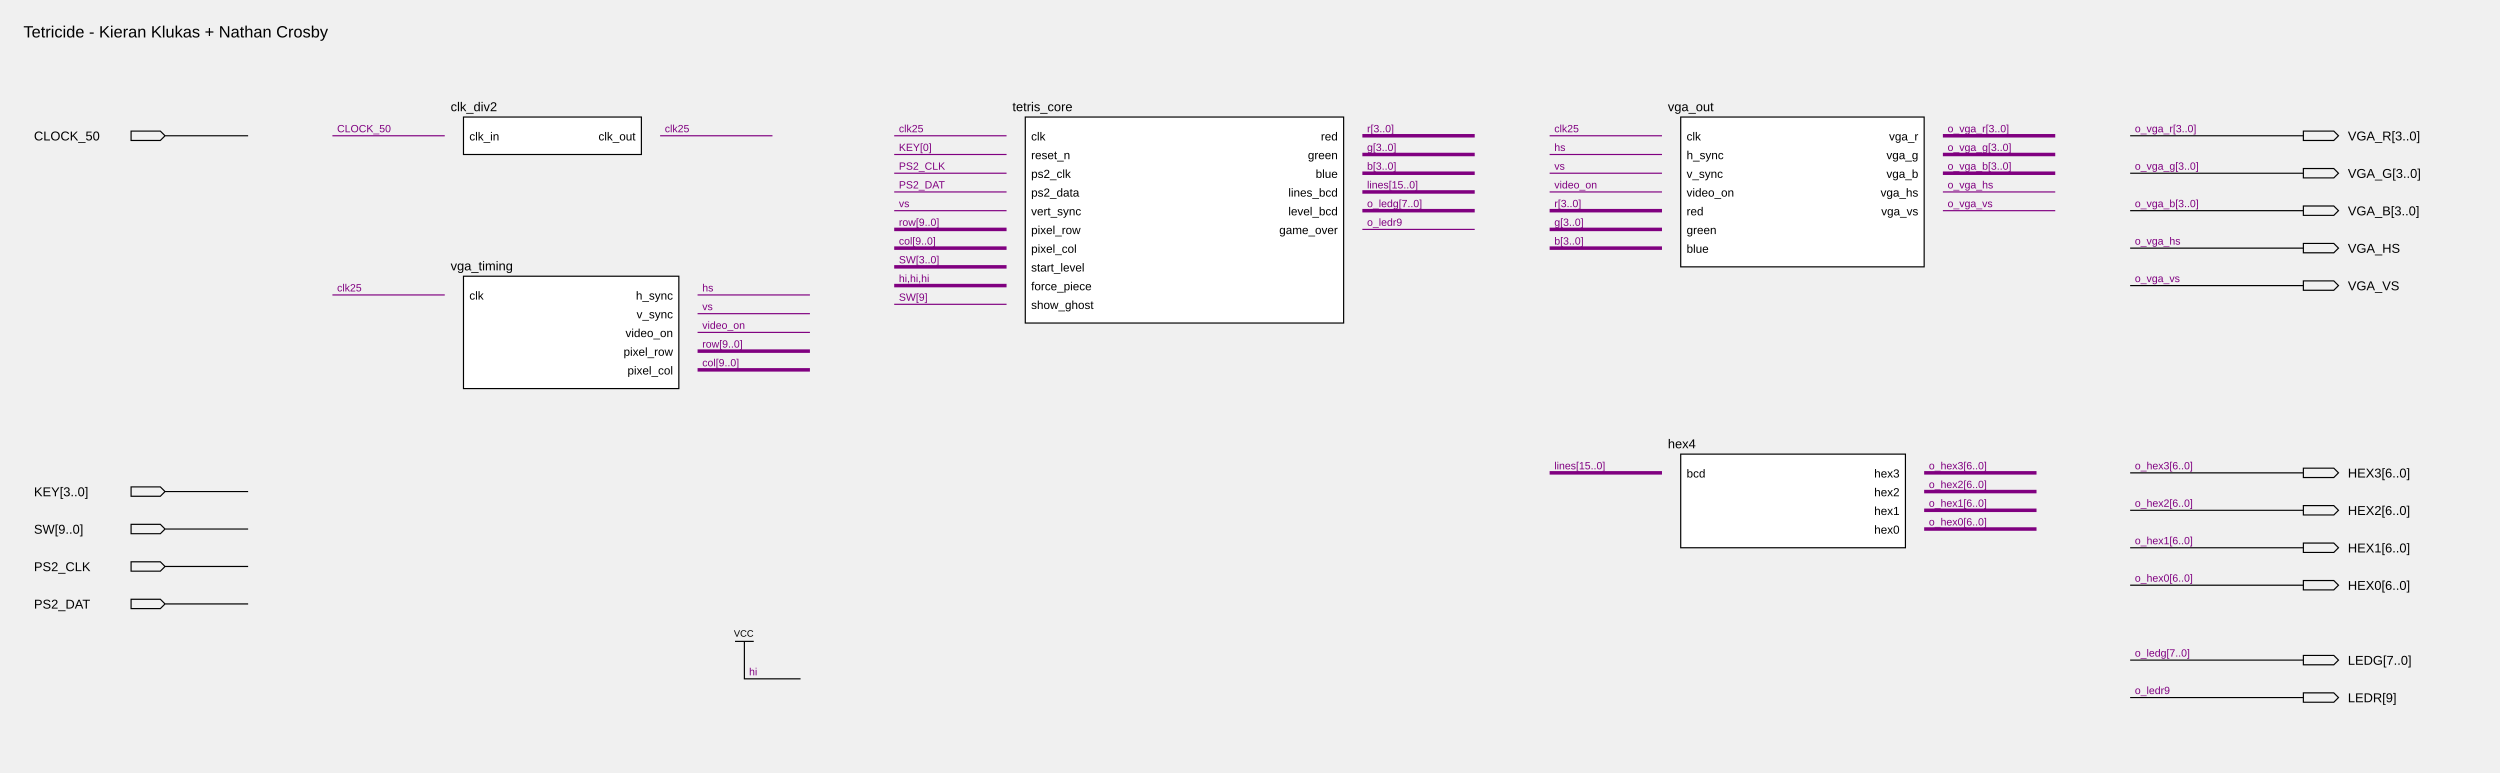
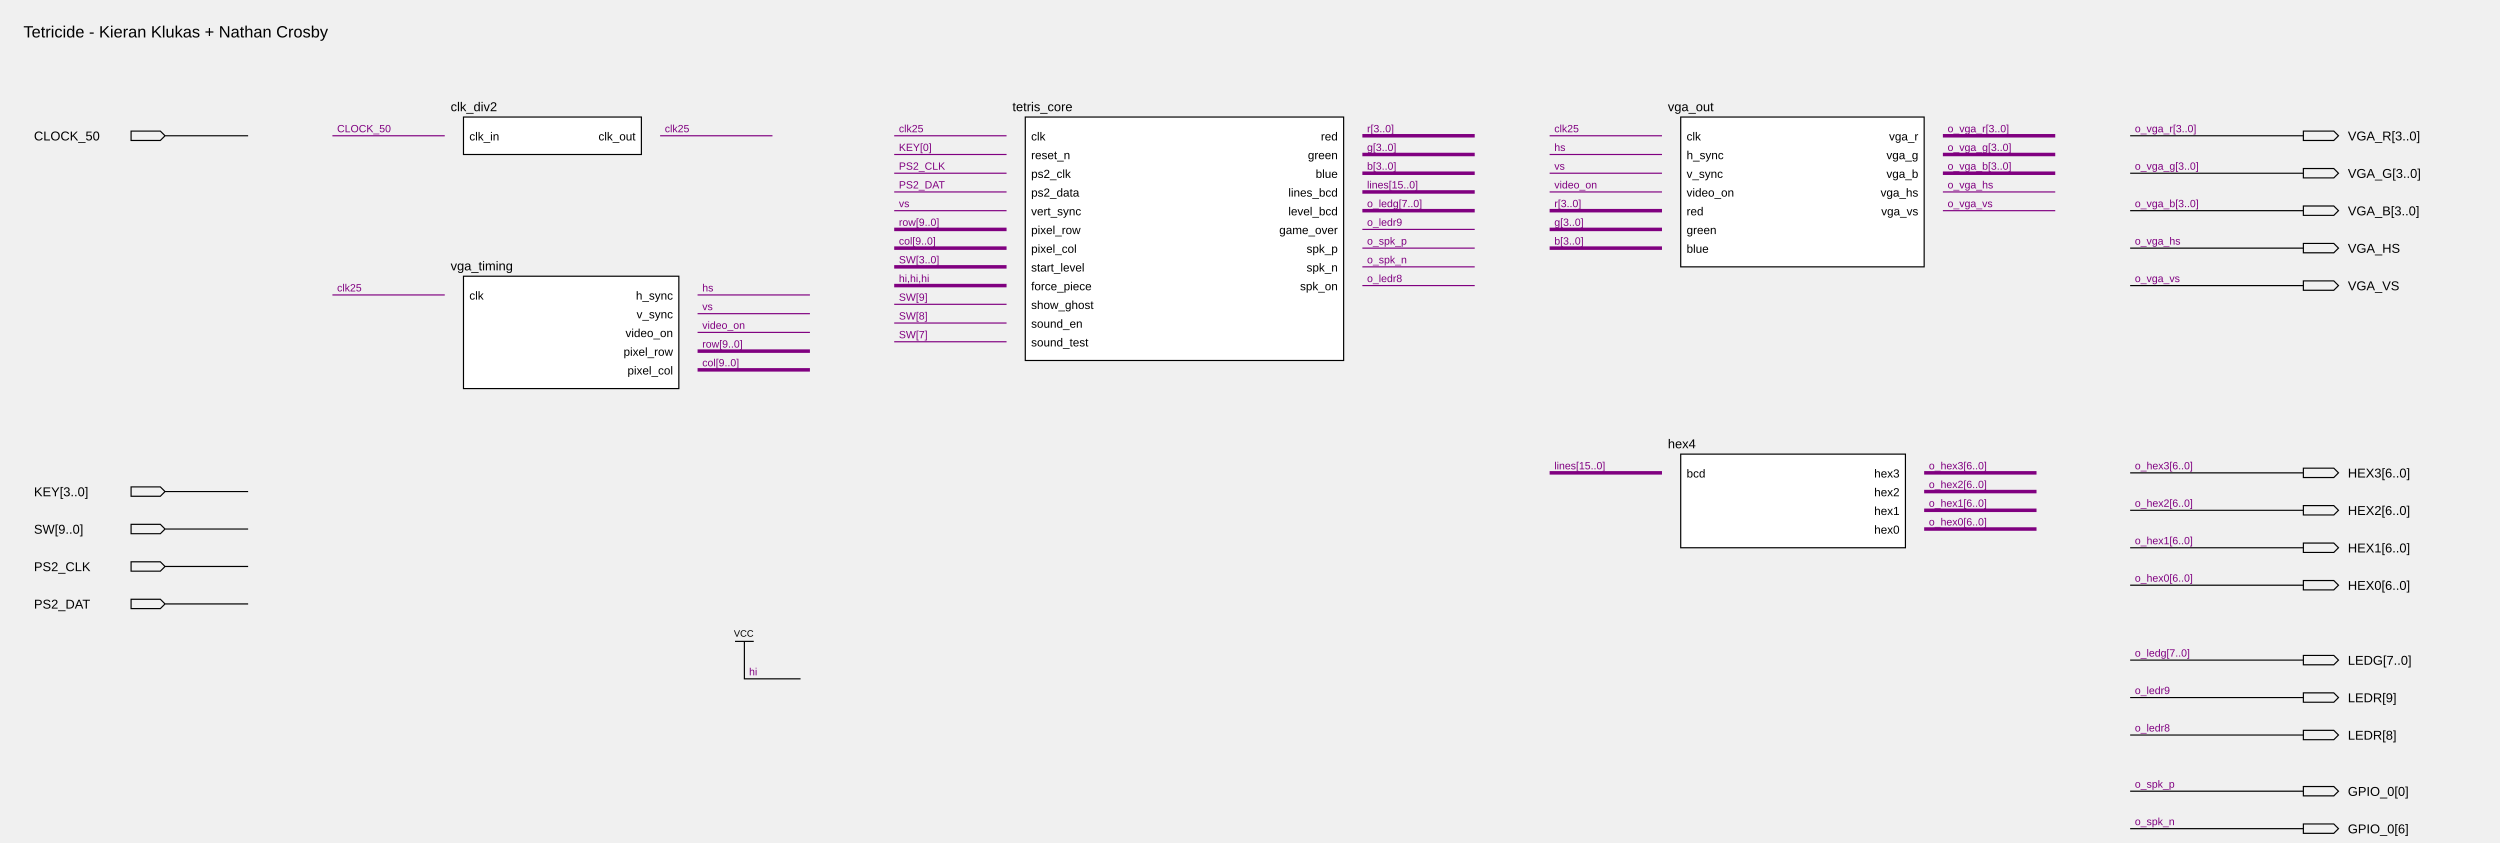
- <svg xmlns="http://www.w3.org/2000/svg" viewBox="-20 -20 2136 660" font-family="Arial" font-size="11">
-   <rect x="-20" y="-20" width="{OUT_X + 240}" height="660" fill="white" />
+ <svg xmlns="http://www.w3.org/2000/svg" viewBox="-20 -20 2136 720" font-family="Arial" font-size="11">
+   <rect x="-20" y="-20" width="{OUT_X + 240}" height="720" fill="white" />
  <text x="0" y="12" font-size="14">Tetricide  -  Kieran Klukas + Nathan Crosby</text>
  <path d="M92 92 h25 l4 4 l-4 4 h-25 z M121 96 H192" fill="none" stroke="black" />
  <text x="9" y="100">CLOCK_50</text>
  <path d="M92 396 h25 l4 4 l-4 4 h-25 z M121 400 H192" fill="none" stroke="black" />
  <text x="9" y="404">KEY[3..0]</text>
  <path d="M92 428 h25 l4 4 l-4 4 h-25 z M121 432 H192" fill="none" stroke="black" />
  <text x="9" y="436">SW[9..0]</text>
  <path d="M92 460 h25 l4 4 l-4 4 h-25 z M121 464 H192" fill="none" stroke="black" />
  <text x="9" y="468">PS2_CLK</text>
  <path d="M92 492 h25 l4 4 l-4 4 h-25 z M121 496 H192" fill="none" stroke="black" />
  <text x="9" y="500">PS2_DAT</text>
  <path d="M1800 96 H1948 M1948 92 h26 l4 4 l-4 4 h-26 z" fill="none" stroke="black" />
  <text x="1986" y="100">VGA_R[3..0]</text>
  <text x="1804" y="93" fill="#800080" font-size="9">o_vga_r[3..0]</text>
  <path d="M1800 128 H1948 M1948 124 h26 l4 4 l-4 4 h-26 z" fill="none" stroke="black" />
  <text x="1986" y="132">VGA_G[3..0]</text>
  <text x="1804" y="125" fill="#800080" font-size="9">o_vga_g[3..0]</text>
  <path d="M1800 160 H1948 M1948 156 h26 l4 4 l-4 4 h-26 z" fill="none" stroke="black" />
  <text x="1986" y="164">VGA_B[3..0]</text>
  <text x="1804" y="157" fill="#800080" font-size="9">o_vga_b[3..0]</text>
  <path d="M1800 192 H1948 M1948 188 h26 l4 4 l-4 4 h-26 z" fill="none" stroke="black" />
  <text x="1986" y="196">VGA_HS</text>
  <text x="1804" y="189" fill="#800080" font-size="9">o_vga_hs</text>
  <path d="M1800 224 H1948 M1948 220 h26 l4 4 l-4 4 h-26 z" fill="none" stroke="black" />
  <text x="1986" y="228">VGA_VS</text>
  <text x="1804" y="221" fill="#800080" font-size="9">o_vga_vs</text>
  <path d="M1800 384 H1948 M1948 380 h26 l4 4 l-4 4 h-26 z" fill="none" stroke="black" />
  <text x="1986" y="388">HEX3[6..0]</text>
  <text x="1804" y="381" fill="#800080" font-size="9">o_hex3[6..0]</text>
  <path d="M1800 416 H1948 M1948 412 h26 l4 4 l-4 4 h-26 z" fill="none" stroke="black" />
  <text x="1986" y="420">HEX2[6..0]</text>
  <text x="1804" y="413" fill="#800080" font-size="9">o_hex2[6..0]</text>
  <path d="M1800 448 H1948 M1948 444 h26 l4 4 l-4 4 h-26 z" fill="none" stroke="black" />
  <text x="1986" y="452">HEX1[6..0]</text>
  <text x="1804" y="445" fill="#800080" font-size="9">o_hex1[6..0]</text>
  <path d="M1800 480 H1948 M1948 476 h26 l4 4 l-4 4 h-26 z" fill="none" stroke="black" />
  <text x="1986" y="484">HEX0[6..0]</text>
  <text x="1804" y="477" fill="#800080" font-size="9">o_hex0[6..0]</text>
  <path d="M1800 544 H1948 M1948 540 h26 l4 4 l-4 4 h-26 z" fill="none" stroke="black" />
  <text x="1986" y="548">LEDG[7..0]</text>
  <text x="1804" y="541" fill="#800080" font-size="9">o_ledg[7..0]</text>
  <path d="M1800 576 H1948 M1948 572 h26 l4 4 l-4 4 h-26 z" fill="none" stroke="black" />
  <text x="1986" y="580">LEDR[9]</text>
  <text x="1804" y="573" fill="#800080" font-size="9">o_ledr9</text>
+   <path d="M1800 608 H1948 M1948 604 h26 l4 4 l-4 4 h-26 z" fill="none" stroke="black" />
+   <text x="1986" y="612">LEDR[8]</text>
+   <text x="1804" y="605" fill="#800080" font-size="9">o_ledr8</text>
+   <path d="M1800 656 H1948 M1948 652 h26 l4 4 l-4 4 h-26 z" fill="none" stroke="black" />
+   <text x="1986" y="660">GPIO_0[0]</text>
+   <text x="1804" y="653" fill="#800080" font-size="9">o_spk_p</text>
+   <path d="M1800 688 H1948 M1948 684 h26 l4 4 l-4 4 h-26 z" fill="none" stroke="black" />
+   <text x="1986" y="692">GPIO_0[6]</text>
+   <text x="1804" y="685" fill="#800080" font-size="9">o_spk_n</text>
  <rect x="376" y="80" width="152" height="32" fill="white" stroke="black" />
  <text x="365" y="75">clk_div2</text>
  <line x1="264" y1="96" x2="360" y2="96" stroke="#800080" stroke-width="1" />
  <text x="268" y="93" fill="#800080" font-size="9">CLOCK_50</text>
  <text x="381" y="100" font-size="10">clk_in</text>
  <line x1="544" y1="96" x2="640" y2="96" stroke="#800080" stroke-width="1" />
  <text x="548" y="93" fill="#800080" font-size="9">clk25</text>
  <text x="523" y="100" font-size="10" text-anchor="end">clk_out</text>
  <rect x="376" y="216" width="184" height="96" fill="white" stroke="black" />
  <text x="365" y="211">vga_timing</text>
  <line x1="264" y1="232" x2="360" y2="232" stroke="#800080" stroke-width="1" />
  <text x="268" y="229" fill="#800080" font-size="9">clk25</text>
  <text x="381" y="236" font-size="10">clk</text>
  <line x1="576" y1="232" x2="672" y2="232" stroke="#800080" stroke-width="1" />
  <text x="580" y="229" fill="#800080" font-size="9">hs</text>
  <text x="555" y="236" font-size="10" text-anchor="end">h_sync</text>
  <line x1="576" y1="248" x2="672" y2="248" stroke="#800080" stroke-width="1" />
  <text x="580" y="245" fill="#800080" font-size="9">vs</text>
  <text x="555" y="252" font-size="10" text-anchor="end">v_sync</text>
  <line x1="576" y1="264" x2="672" y2="264" stroke="#800080" stroke-width="1" />
  <text x="580" y="261" fill="#800080" font-size="9">video_on</text>
  <text x="555" y="268" font-size="10" text-anchor="end">video_on</text>
  <line x1="576" y1="280" x2="672" y2="280" stroke="#800080" stroke-width="3" />
  <text x="580" y="277" fill="#800080" font-size="9">row[9..0]</text>
  <text x="555" y="284" font-size="10" text-anchor="end">pixel_row</text>
  <line x1="576" y1="296" x2="672" y2="296" stroke="#800080" stroke-width="3" />
  <text x="580" y="293" fill="#800080" font-size="9">col[9..0]</text>
  <text x="555" y="300" font-size="10" text-anchor="end">pixel_col</text>
-   <rect x="856" y="80" width="272" height="176" fill="white" stroke="black" />
+   <rect x="856" y="80" width="272" height="208" fill="white" stroke="black" />
  <text x="845" y="75">tetris_core</text>
  <line x1="744" y1="96" x2="840" y2="96" stroke="#800080" stroke-width="1" />
  <text x="748" y="93" fill="#800080" font-size="9">clk25</text>
  <text x="861" y="100" font-size="10">clk</text>
  <line x1="744" y1="112" x2="840" y2="112" stroke="#800080" stroke-width="1" />
  <text x="748" y="109" fill="#800080" font-size="9">KEY[0]</text>
  <text x="861" y="116" font-size="10">reset_n</text>
  <line x1="744" y1="128" x2="840" y2="128" stroke="#800080" stroke-width="1" />
  <text x="748" y="125" fill="#800080" font-size="9">PS2_CLK</text>
  <text x="861" y="132" font-size="10">ps2_clk</text>
  <line x1="744" y1="144" x2="840" y2="144" stroke="#800080" stroke-width="1" />
  <text x="748" y="141" fill="#800080" font-size="9">PS2_DAT</text>
  <text x="861" y="148" font-size="10">ps2_data</text>
  <line x1="744" y1="160" x2="840" y2="160" stroke="#800080" stroke-width="1" />
  <text x="748" y="157" fill="#800080" font-size="9">vs</text>
  <text x="861" y="164" font-size="10">vert_sync</text>
  <line x1="744" y1="176" x2="840" y2="176" stroke="#800080" stroke-width="3" />
  <text x="748" y="173" fill="#800080" font-size="9">row[9..0]</text>
  <text x="861" y="180" font-size="10">pixel_row</text>
  <line x1="744" y1="192" x2="840" y2="192" stroke="#800080" stroke-width="3" />
  <text x="748" y="189" fill="#800080" font-size="9">col[9..0]</text>
  <text x="861" y="196" font-size="10">pixel_col</text>
  <line x1="744" y1="208" x2="840" y2="208" stroke="#800080" stroke-width="3" />
  <text x="748" y="205" fill="#800080" font-size="9">SW[3..0]</text>
  <text x="861" y="212" font-size="10">start_level</text>
  <line x1="744" y1="224" x2="840" y2="224" stroke="#800080" stroke-width="3" />
  <text x="748" y="221" fill="#800080" font-size="9">hi,hi,hi</text>
  <text x="861" y="228" font-size="10">force_piece</text>
  <line x1="744" y1="240" x2="840" y2="240" stroke="#800080" stroke-width="1" />
  <text x="748" y="237" fill="#800080" font-size="9">SW[9]</text>
  <text x="861" y="244" font-size="10">show_ghost</text>
+   <line x1="744" y1="256" x2="840" y2="256" stroke="#800080" stroke-width="1" />
+   <text x="748" y="253" fill="#800080" font-size="9">SW[8]</text>
+   <text x="861" y="260" font-size="10">sound_en</text>
+   <line x1="744" y1="272" x2="840" y2="272" stroke="#800080" stroke-width="1" />
+   <text x="748" y="269" fill="#800080" font-size="9">SW[7]</text>
+   <text x="861" y="276" font-size="10">sound_test</text>
  <line x1="1144" y1="96" x2="1240" y2="96" stroke="#800080" stroke-width="3" />
  <text x="1148" y="93" fill="#800080" font-size="9">r[3..0]</text>
  <text x="1123" y="100" font-size="10" text-anchor="end">red</text>
  <line x1="1144" y1="112" x2="1240" y2="112" stroke="#800080" stroke-width="3" />
  <text x="1148" y="109" fill="#800080" font-size="9">g[3..0]</text>
  <text x="1123" y="116" font-size="10" text-anchor="end">green</text>
  <line x1="1144" y1="128" x2="1240" y2="128" stroke="#800080" stroke-width="3" />
  <text x="1148" y="125" fill="#800080" font-size="9">b[3..0]</text>
  <text x="1123" y="132" font-size="10" text-anchor="end">blue</text>
  <line x1="1144" y1="144" x2="1240" y2="144" stroke="#800080" stroke-width="3" />
  <text x="1148" y="141" fill="#800080" font-size="9">lines[15..0]</text>
  <text x="1123" y="148" font-size="10" text-anchor="end">lines_bcd</text>
  <line x1="1144" y1="160" x2="1240" y2="160" stroke="#800080" stroke-width="3" />
  <text x="1148" y="157" fill="#800080" font-size="9">o_ledg[7..0]</text>
  <text x="1123" y="164" font-size="10" text-anchor="end">level_bcd</text>
  <line x1="1144" y1="176" x2="1240" y2="176" stroke="#800080" stroke-width="1" />
  <text x="1148" y="173" fill="#800080" font-size="9">o_ledr9</text>
  <text x="1123" y="180" font-size="10" text-anchor="end">game_over</text>
+   <line x1="1144" y1="192" x2="1240" y2="192" stroke="#800080" stroke-width="1" />
+   <text x="1148" y="189" fill="#800080" font-size="9">o_spk_p</text>
+   <text x="1123" y="196" font-size="10" text-anchor="end">spk_p</text>
+   <line x1="1144" y1="208" x2="1240" y2="208" stroke="#800080" stroke-width="1" />
+   <text x="1148" y="205" fill="#800080" font-size="9">o_spk_n</text>
+   <text x="1123" y="212" font-size="10" text-anchor="end">spk_n</text>
+   <line x1="1144" y1="224" x2="1240" y2="224" stroke="#800080" stroke-width="1" />
+   <text x="1148" y="221" fill="#800080" font-size="9">o_ledr8</text>
+   <text x="1123" y="228" font-size="10" text-anchor="end">spk_on</text>
  <rect x="1416" y="80" width="208" height="128" fill="white" stroke="black" />
  <text x="1405" y="75">vga_out</text>
  <line x1="1304" y1="96" x2="1400" y2="96" stroke="#800080" stroke-width="1" />
  <text x="1308" y="93" fill="#800080" font-size="9">clk25</text>
  <text x="1421" y="100" font-size="10">clk</text>
  <line x1="1304" y1="112" x2="1400" y2="112" stroke="#800080" stroke-width="1" />
  <text x="1308" y="109" fill="#800080" font-size="9">hs</text>
  <text x="1421" y="116" font-size="10">h_sync</text>
  <line x1="1304" y1="128" x2="1400" y2="128" stroke="#800080" stroke-width="1" />
  <text x="1308" y="125" fill="#800080" font-size="9">vs</text>
  <text x="1421" y="132" font-size="10">v_sync</text>
  <line x1="1304" y1="144" x2="1400" y2="144" stroke="#800080" stroke-width="1" />
  <text x="1308" y="141" fill="#800080" font-size="9">video_on</text>
  <text x="1421" y="148" font-size="10">video_on</text>
  <line x1="1304" y1="160" x2="1400" y2="160" stroke="#800080" stroke-width="3" />
  <text x="1308" y="157" fill="#800080" font-size="9">r[3..0]</text>
  <text x="1421" y="164" font-size="10">red</text>
  <line x1="1304" y1="176" x2="1400" y2="176" stroke="#800080" stroke-width="3" />
  <text x="1308" y="173" fill="#800080" font-size="9">g[3..0]</text>
  <text x="1421" y="180" font-size="10">green</text>
  <line x1="1304" y1="192" x2="1400" y2="192" stroke="#800080" stroke-width="3" />
  <text x="1308" y="189" fill="#800080" font-size="9">b[3..0]</text>
  <text x="1421" y="196" font-size="10">blue</text>
  <line x1="1640" y1="96" x2="1736" y2="96" stroke="#800080" stroke-width="3" />
  <text x="1644" y="93" fill="#800080" font-size="9">o_vga_r[3..0]</text>
  <text x="1619" y="100" font-size="10" text-anchor="end">vga_r</text>
  <line x1="1640" y1="112" x2="1736" y2="112" stroke="#800080" stroke-width="3" />
  <text x="1644" y="109" fill="#800080" font-size="9">o_vga_g[3..0]</text>
  <text x="1619" y="116" font-size="10" text-anchor="end">vga_g</text>
  <line x1="1640" y1="128" x2="1736" y2="128" stroke="#800080" stroke-width="3" />
  <text x="1644" y="125" fill="#800080" font-size="9">o_vga_b[3..0]</text>
  <text x="1619" y="132" font-size="10" text-anchor="end">vga_b</text>
  <line x1="1640" y1="144" x2="1736" y2="144" stroke="#800080" stroke-width="1" />
  <text x="1644" y="141" fill="#800080" font-size="9">o_vga_hs</text>
  <text x="1619" y="148" font-size="10" text-anchor="end">vga_hs</text>
  <line x1="1640" y1="160" x2="1736" y2="160" stroke="#800080" stroke-width="1" />
  <text x="1644" y="157" fill="#800080" font-size="9">o_vga_vs</text>
  <text x="1619" y="164" font-size="10" text-anchor="end">vga_vs</text>
  <rect x="1416" y="368" width="192" height="80" fill="white" stroke="black" />
  <text x="1405" y="363">hex4</text>
  <line x1="1304" y1="384" x2="1400" y2="384" stroke="#800080" stroke-width="3" />
  <text x="1308" y="381" fill="#800080" font-size="9">lines[15..0]</text>
  <text x="1421" y="388" font-size="10">bcd</text>
  <line x1="1624" y1="384" x2="1720" y2="384" stroke="#800080" stroke-width="3" />
  <text x="1628" y="381" fill="#800080" font-size="9">o_hex3[6..0]</text>
  <text x="1603" y="388" font-size="10" text-anchor="end">hex3</text>
  <line x1="1624" y1="400" x2="1720" y2="400" stroke="#800080" stroke-width="3" />
  <text x="1628" y="397" fill="#800080" font-size="9">o_hex2[6..0]</text>
  <text x="1603" y="404" font-size="10" text-anchor="end">hex2</text>
  <line x1="1624" y1="416" x2="1720" y2="416" stroke="#800080" stroke-width="3" />
  <text x="1628" y="413" fill="#800080" font-size="9">o_hex1[6..0]</text>
  <text x="1603" y="420" font-size="10" text-anchor="end">hex1</text>
  <line x1="1624" y1="432" x2="1720" y2="432" stroke="#800080" stroke-width="3" />
  <text x="1628" y="429" fill="#800080" font-size="9">o_hex0[6..0]</text>
  <text x="1603" y="436" font-size="10" text-anchor="end">hex0</text>
  <path d="M608 528 H624 M616 528 V560 H664" fill="none" stroke="black" />
  <text x="607" y="524" font-size="8">VCC</text>
  <text x="620" y="557" fill="#800080" font-size="9">hi</text>
</svg>
